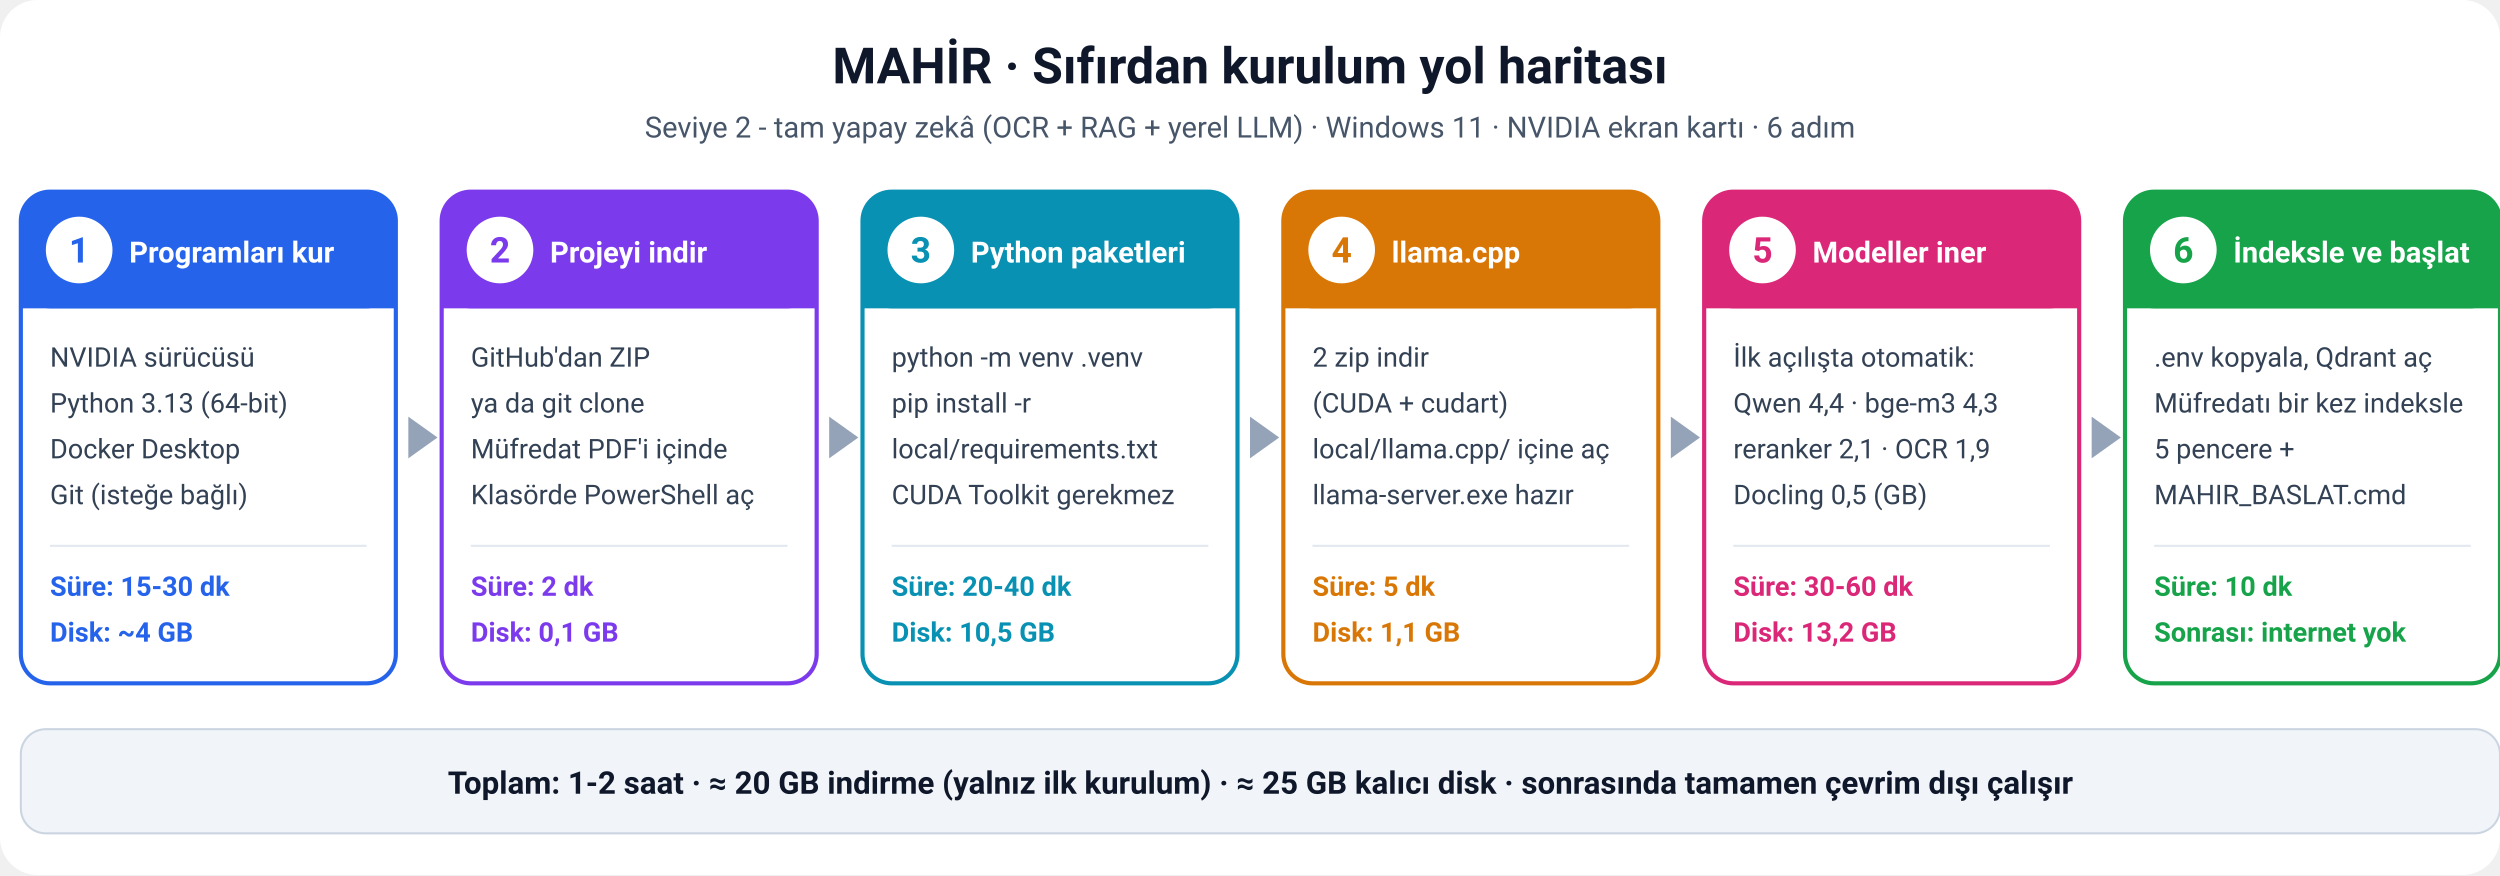
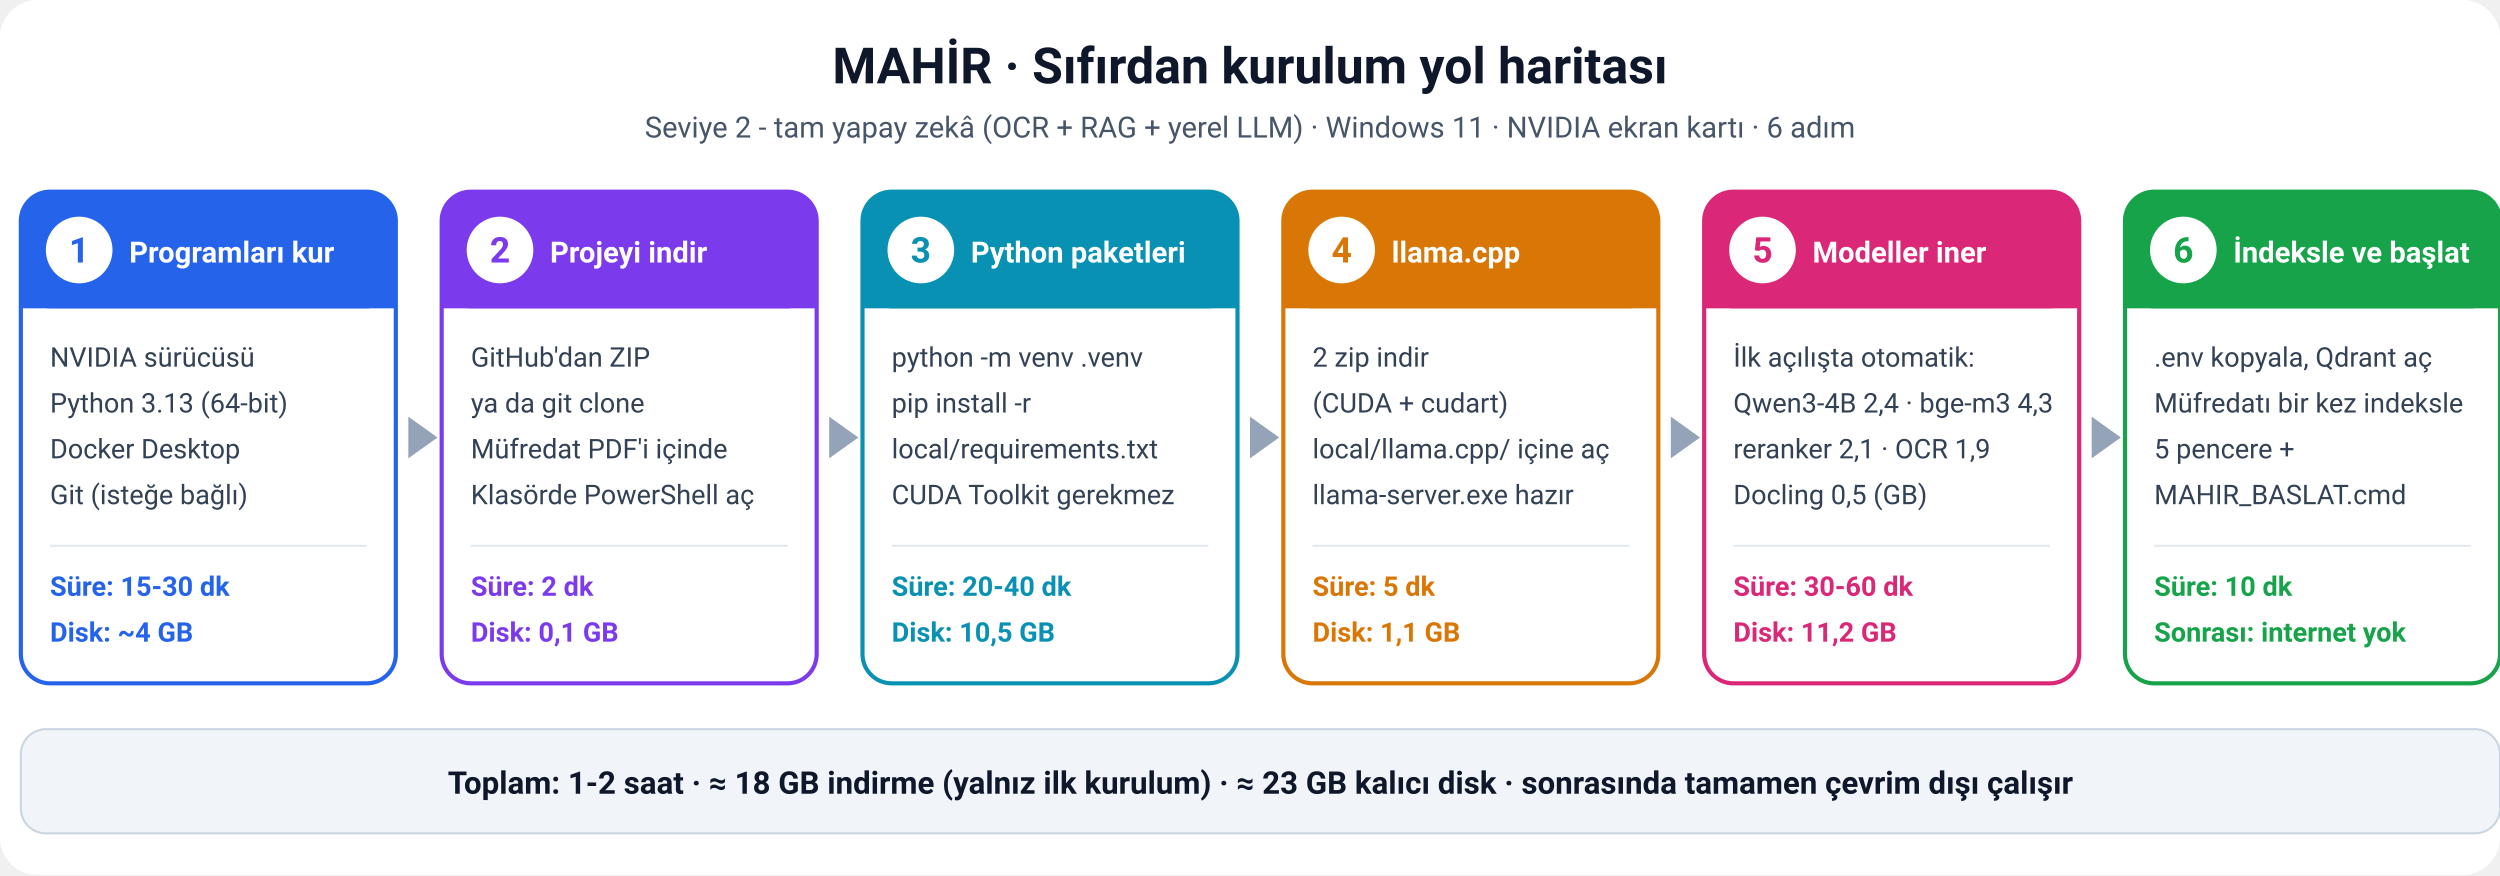
<svg xmlns="http://www.w3.org/2000/svg" width="1200" height="420" viewBox="0 0 1200 420" font-family="Segoe UI, Roboto, Helvetica, Arial, sans-serif">
  <rect width="1200" height="420" rx="18" fill="#ffffff" />
  <text x="600" y="40" text-anchor="middle" font-size="24" font-weight="700" fill="#0f172a">MAHİR · Sıfırdan kurulum yol haritası</text>
  <text x="600" y="66" text-anchor="middle" font-size="14" fill="#475569">Seviye 2 - tam yapay zekâ (OCR + RAG + yerel LLM) · Windows 11 · NVIDIA ekran kartı · 6 adım</text>
  <g>
    <rect x="10" y="92" width="180" height="236" rx="14" fill="#ffffff" stroke="#2563eb" stroke-width="2" />
    <rect x="10" y="92" width="180" height="56" rx="14" fill="#2563eb" />
    <rect x="10" y="120" width="180" height="28" fill="#2563eb" />
    <circle cx="38" cy="120" r="16" fill="#ffffff" />
    <text x="38" y="126" text-anchor="middle" font-size="17" font-weight="700" fill="#2563eb">1</text>
    <text x="62" y="126" font-size="14" font-weight="700" fill="#ffffff">Programları kur</text>
    <text x="24" y="176" font-size="13" fill="#334155">NVIDIA sürücüsü</text>
    <text x="24" y="198" font-size="13" fill="#334155">Python 3.13 (64-bit)</text>
    <text x="24" y="220" font-size="13" fill="#334155">Docker Desktop</text>
    <text x="24" y="242" font-size="13" fill="#334155">Git (isteğe bağlı)</text>
    <line x1="24" y1="262" x2="176" y2="262" stroke="#e2e8f0" />
    <text x="24" y="286" font-size="13" font-weight="700" fill="#2563eb">Süre: 15-30 dk</text>
    <text x="24" y="308" font-size="13" font-weight="700" fill="#2563eb">Disk: ~4 GB</text>
  </g>
  <polygon points="196,200 210,210 196,220" fill="#94a3b8" />
  <g>
    <rect x="212" y="92" width="180" height="236" rx="14" fill="#ffffff" stroke="#7c3aed" stroke-width="2" />
    <rect x="212" y="92" width="180" height="56" rx="14" fill="#7c3aed" />
    <rect x="212" y="120" width="180" height="28" fill="#7c3aed" />
    <circle cx="240" cy="120" r="16" fill="#ffffff" />
    <text x="240" y="126" text-anchor="middle" font-size="17" font-weight="700" fill="#7c3aed">2</text>
    <text x="264" y="126" font-size="14" font-weight="700" fill="#ffffff">Projeyi indir</text>
    <text x="226" y="176" font-size="13" fill="#334155">GitHub'dan ZIP</text>
    <text x="226" y="198" font-size="13" fill="#334155">ya da git clone</text>
    <text x="226" y="220" font-size="13" fill="#334155">Müfredat PDF'i içinde</text>
    <text x="226" y="242" font-size="13" fill="#334155">Klasörde PowerShell aç</text>
    <line x1="226" y1="262" x2="378" y2="262" stroke="#e2e8f0" />
    <text x="226" y="286" font-size="13" font-weight="700" fill="#7c3aed">Süre: 2 dk</text>
    <text x="226" y="308" font-size="13" font-weight="700" fill="#7c3aed">Disk: 0,1 GB</text>
  </g>
  <polygon points="398,200 412,210 398,220" fill="#94a3b8" />
  <g>
    <rect x="414" y="92" width="180" height="236" rx="14" fill="#ffffff" stroke="#0891b2" stroke-width="2" />
    <rect x="414" y="92" width="180" height="56" rx="14" fill="#0891b2" />
    <rect x="414" y="120" width="180" height="28" fill="#0891b2" />
    <circle cx="442" cy="120" r="16" fill="#ffffff" />
    <text x="442" y="126" text-anchor="middle" font-size="17" font-weight="700" fill="#0891b2">3</text>
    <text x="466" y="126" font-size="14" font-weight="700" fill="#ffffff">Python paketleri</text>
    <text x="428" y="176" font-size="13" fill="#334155">python -m venv .venv</text>
    <text x="428" y="198" font-size="13" fill="#334155">pip install -r</text>
    <text x="428" y="220" font-size="13" fill="#334155">local/requirements.txt</text>
    <text x="428" y="242" font-size="13" fill="#334155">CUDA Toolkit gerekmez</text>
    <line x1="428" y1="262" x2="580" y2="262" stroke="#e2e8f0" />
    <text x="428" y="286" font-size="13" font-weight="700" fill="#0891b2">Süre: 20-40 dk</text>
    <text x="428" y="308" font-size="13" font-weight="700" fill="#0891b2">Disk: 10,5 GB</text>
  </g>
  <polygon points="600,200 614,210 600,220" fill="#94a3b8" />
  <g>
    <rect x="616" y="92" width="180" height="236" rx="14" fill="#ffffff" stroke="#d97706" stroke-width="2" />
    <rect x="616" y="92" width="180" height="56" rx="14" fill="#d97706" />
    <rect x="616" y="120" width="180" height="28" fill="#d97706" />
    <circle cx="644" cy="120" r="16" fill="#ffffff" />
    <text x="644" y="126" text-anchor="middle" font-size="17" font-weight="700" fill="#d97706">4</text>
    <text x="668" y="126" font-size="14" font-weight="700" fill="#ffffff">llama.cpp</text>
    <text x="630" y="176" font-size="13" fill="#334155">2 zip indir</text>
    <text x="630" y="198" font-size="13" fill="#334155">(CUDA + cudart)</text>
    <text x="630" y="220" font-size="13" fill="#334155">local/llama.cpp/ içine aç</text>
    <text x="630" y="242" font-size="13" fill="#334155">llama-server.exe hazır</text>
    <line x1="630" y1="262" x2="782" y2="262" stroke="#e2e8f0" />
    <text x="630" y="286" font-size="13" font-weight="700" fill="#d97706">Süre: 5 dk</text>
    <text x="630" y="308" font-size="13" font-weight="700" fill="#d97706">Disk: 1,1 GB</text>
  </g>
  <polygon points="802,200 816,210 802,220" fill="#94a3b8" />
  <g>
    <rect x="818" y="92" width="180" height="236" rx="14" fill="#ffffff" stroke="#db2777" stroke-width="2" />
    <rect x="818" y="92" width="180" height="56" rx="14" fill="#db2777" />
    <rect x="818" y="120" width="180" height="28" fill="#db2777" />
    <circle cx="846" cy="120" r="16" fill="#ffffff" />
    <text x="846" y="126" text-anchor="middle" font-size="17" font-weight="700" fill="#db2777">5</text>
    <text x="870" y="126" font-size="14" font-weight="700" fill="#ffffff">Modeller iner</text>
    <text x="832" y="176" font-size="13" fill="#334155">İlk açılışta otomatik:</text>
-     <text x="832" y="198" font-size="13" fill="#334155">Qwen 4,4 · bge-m3 4,3</text>
+     <text x="832" y="198" font-size="13" fill="#334155">Qwen3-4B 2,4 · bge-m3 4,3</text>
    <text x="832" y="220" font-size="13" fill="#334155">reranker 2,1 · OCR 1,9</text>
    <text x="832" y="242" font-size="13" fill="#334155">Docling 0,5 (GB)</text>
    <line x1="832" y1="262" x2="984" y2="262" stroke="#e2e8f0" />
    <text x="832" y="286" font-size="13" font-weight="700" fill="#db2777">Süre: 30-60 dk</text>
-     <text x="832" y="308" font-size="13" font-weight="700" fill="#db2777">Disk: 13,2 GB</text>
+     <text x="832" y="308" font-size="13" font-weight="700" fill="#db2777">Disk: 11,2 GB</text>
  </g>
  <polygon points="1004,200 1018,210 1004,220" fill="#94a3b8" />
  <g>
    <rect x="1020" y="92" width="180" height="236" rx="14" fill="#ffffff" stroke="#16a34a" stroke-width="2" />
    <rect x="1020" y="92" width="180" height="56" rx="14" fill="#16a34a" />
    <rect x="1020" y="120" width="180" height="28" fill="#16a34a" />
    <circle cx="1048" cy="120" r="16" fill="#ffffff" />
    <text x="1048" y="126" text-anchor="middle" font-size="17" font-weight="700" fill="#16a34a">6</text>
    <text x="1072" y="126" font-size="14" font-weight="700" fill="#ffffff">İndeksle ve başlat</text>
    <text x="1034" y="176" font-size="13" fill="#334155">.env kopyala, Qdrant aç</text>
    <text x="1034" y="198" font-size="13" fill="#334155">Müfredatı bir kez indeksle</text>
    <text x="1034" y="220" font-size="13" fill="#334155">5 pencere +</text>
    <text x="1034" y="242" font-size="13" fill="#334155">MAHIR_BASLAT.cmd</text>
    <line x1="1034" y1="262" x2="1186" y2="262" stroke="#e2e8f0" />
    <text x="1034" y="286" font-size="13" font-weight="700" fill="#16a34a">Süre: 10 dk</text>
    <text x="1034" y="308" font-size="13" font-weight="700" fill="#16a34a">Sonrası: internet yok</text>
  </g>
  <rect x="10" y="350" width="1190" height="50" rx="12" fill="#f1f5f9" stroke="#cbd5e1" />
-   <text x="605" y="381" text-anchor="middle" font-size="15" font-weight="600" fill="#0f172a">Toplam: 1-2 saat   ·   ≈ 20 GB indirme (yalnız ilk kurulum)   ·   ≈ 25 GB kalıcı disk   ·   sonrasında tamamen çevrim dışı çalışır</text>
+   <text x="605" y="381" text-anchor="middle" font-size="15" font-weight="600" fill="#0f172a">Toplam: 1-2 saat   ·   ≈ 18 GB indirme (yalnız ilk kurulum)   ·   ≈ 23 GB kalıcı disk   ·   sonrasında tamamen çevrim dışı çalışır</text>
</svg>
